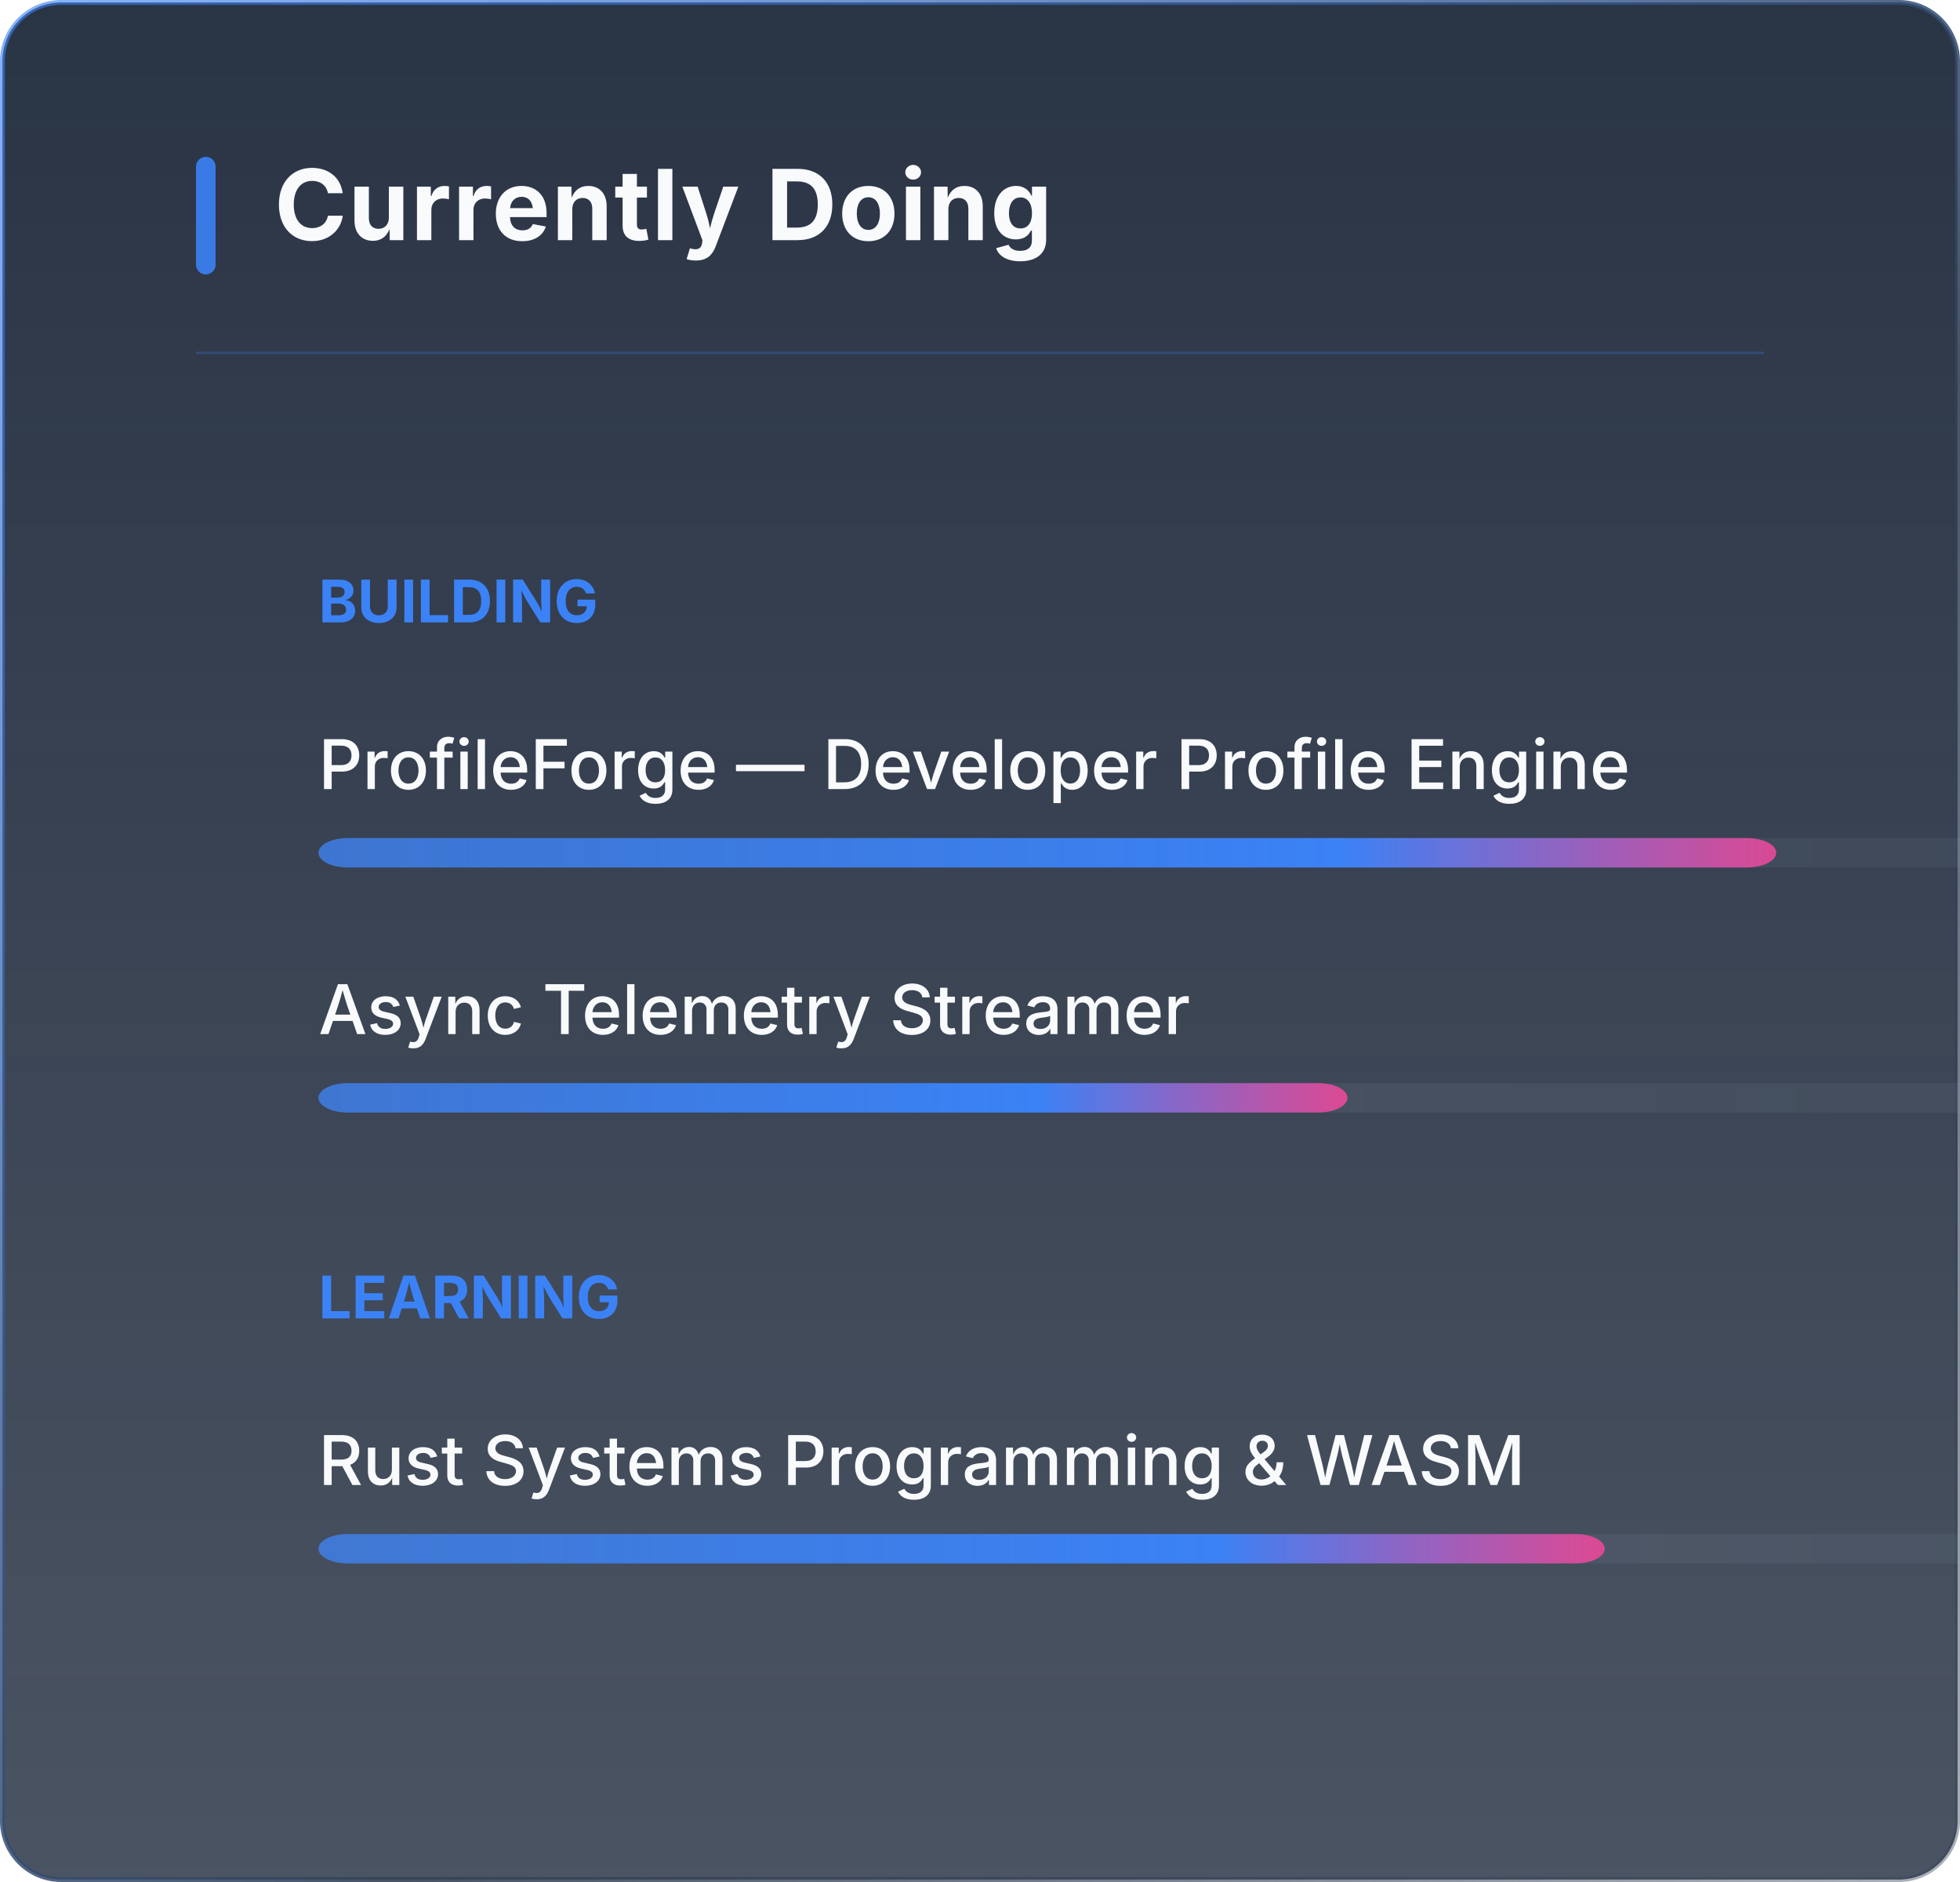
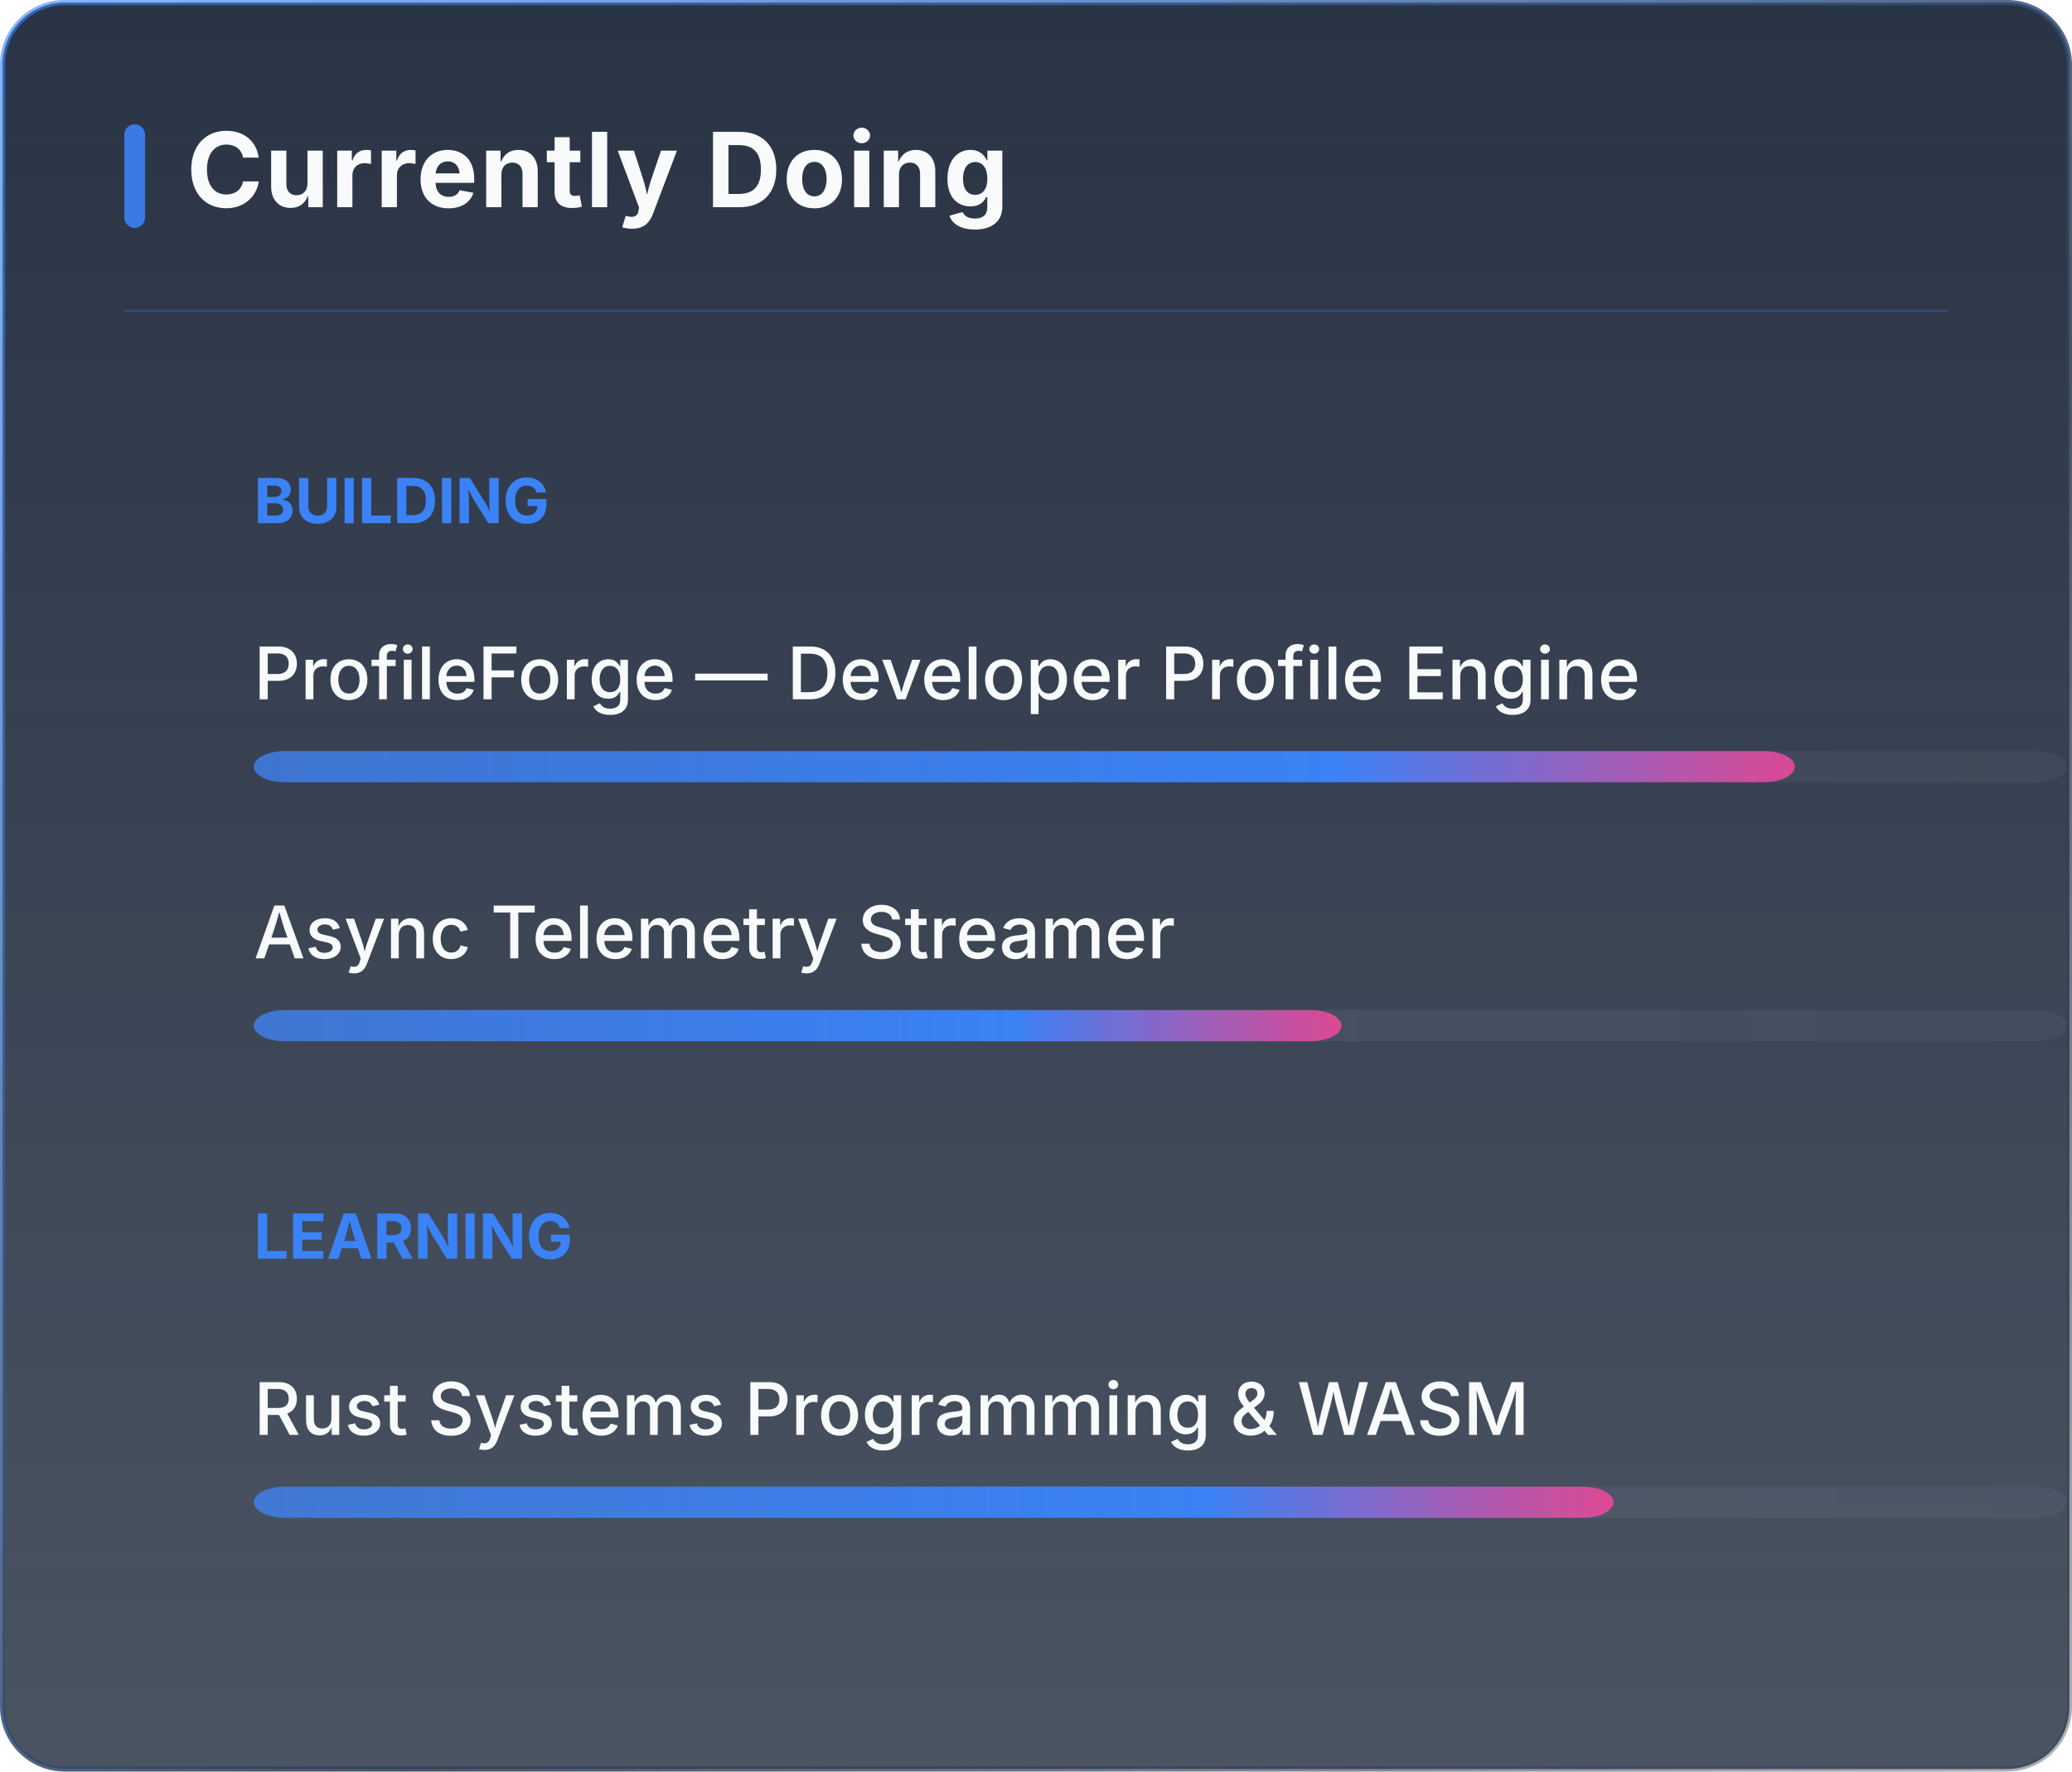
- <svg xmlns="http://www.w3.org/2000/svg" width="400" height="384" viewBox="0 0 400 384" role="img">
+ <svg xmlns="http://www.w3.org/2000/svg" width="400" height="342" viewBox="0 0 400 342" role="img">
  <defs>
    <linearGradient id="pf-progress-grad" x1="0%" y1="0%" x2="100%" y2="0%">
      <stop offset="0%" stop-color="#3B82F6" stop-opacity="0.75" />
      <stop offset="70%" stop-color="#3B82F6" />
      <stop offset="100%" stop-color="#EC4899" stop-opacity="0.9" />
    </linearGradient>
    <linearGradient id="pf-card-border" x1="0%" y1="0%" x2="100%" y2="100%">
      <stop offset="0%" stop-color="#3B82F6" stop-opacity="0.6" />
      <stop offset="60%" stop-color="#334155" stop-opacity="0.9" />
      <stop offset="100%" stop-color="#334155" stop-opacity="0.4" />
    </linearGradient>
    <linearGradient id="pf-card-bg" x1="0%" y1="0%" x2="0%" y2="100%">
      <stop offset="0%" stop-color="#1E293B" stop-opacity="0.95" />
      <stop offset="100%" stop-color="#1E293B" stop-opacity="0.8" />
    </linearGradient>
    <linearGradient id="pf-card-gradient" x1="0%" y1="0%" x2="100%" y2="0%">
      <stop offset="0%" stop-color="#3b0918" />
      <stop offset="50%" stop-color="#1e1333" />
      <stop offset="100%" stop-color="#091629" />
    </linearGradient>
    <linearGradient id="pf-track-bg" x1="0%" y1="0%" x2="100%" y2="0%">
      <stop offset="0%" stop-color="#94A3B8" stop-opacity="0.15" />
      <stop offset="100%" stop-color="#94A3B8" stop-opacity="0.08" />
    </linearGradient>
    <linearGradient id="pf-badge-0" x1="0%" y1="0%" x2="100%" y2="100%">
      <stop offset="0%" stop-color="#3B82F6" stop-opacity="0.25" />
      <stop offset="100%" stop-color="#3B82F6" stop-opacity="0.1" />
    </linearGradient>
    <linearGradient id="pf-badge-1" x1="0%" y1="0%" x2="100%" y2="100%">
      <stop offset="0%" stop-color="#10B981" stop-opacity="0.25" />
      <stop offset="100%" stop-color="#10B981" stop-opacity="0.1" />
    </linearGradient>
    <linearGradient id="pf-badge-2" x1="0%" y1="0%" x2="100%" y2="100%">
      <stop offset="0%" stop-color="#8B5CF6" stop-opacity="0.25" />
      <stop offset="100%" stop-color="#8B5CF6" stop-opacity="0.1" />
    </linearGradient>
    <linearGradient id="pf-badge-3" x1="0%" y1="0%" x2="100%" y2="100%">
      <stop offset="0%" stop-color="#F59E0B" stop-opacity="0.25" />
      <stop offset="100%" stop-color="#F59E0B" stop-opacity="0.1" />
    </linearGradient>
    <linearGradient id="pf-badge-4" x1="0%" y1="0%" x2="100%" y2="100%">
      <stop offset="0%" stop-color="#EF4444" stop-opacity="0.25" />
      <stop offset="100%" stop-color="#EF4444" stop-opacity="0.1" />
    </linearGradient>
    <linearGradient id="pf-badge-5" x1="0%" y1="0%" x2="100%" y2="100%">
      <stop offset="0%" stop-color="#06B6D4" stop-opacity="0.25" />
      <stop offset="100%" stop-color="#06B6D4" stop-opacity="0.1" />
    </linearGradient>
    <linearGradient id="pf-badge-6" x1="0%" y1="0%" x2="100%" y2="100%">
      <stop offset="0%" stop-color="#EC4899" stop-opacity="0.25" />
      <stop offset="100%" stop-color="#EC4899" stop-opacity="0.1" />
    </linearGradient>
    <linearGradient id="pf-badge-7" x1="0%" y1="0%" x2="100%" y2="100%">
      <stop offset="0%" stop-color="#84CC16" stop-opacity="0.25" />
      <stop offset="100%" stop-color="#84CC16" stop-opacity="0.1" />
    </linearGradient>
  </defs>
-   <svg x="0" y="0" width="400" height="384" viewBox="0 0 400 384" fill="none" role="group">
-     <rect x="0.5" y="0.5" width="399" height="383" fill="url(#pf-card-bg)" stroke="url(#pf-card-border)" stroke-width="1" rx="12" />
-     <rect x="40" y="32" width="4" height="24" rx="2" fill="#3B82F6" opacity="0.9" />
-     <text x="56" y="49" font-family="Inter, sans-serif" font-size="20" font-weight="700" fill="#F8FAFC" letter-spacing="0.3">Currently Doing</text>
-     <line x1="40" y1="72" x2="360" y2="72" stroke="#3B82F6" stroke-width="0.5" stroke-opacity="0.25" />
-     <text x="65" y="127" font-family="Inter, sans-serif" font-size="12" font-weight="700" fill="#3B82F6">BUILDING</text>
-     <text x="65" y="161" font-family="Inter, sans-serif" font-size="14" font-weight="500" fill="#F8FAFC">ProfileForge — Developer Profile Engine</text>
+   <svg x="0" y="0" width="400" height="342" viewBox="0 0 400 342" fill="none" role="group">
+     <rect x="0.5" y="0.5" width="399" height="341" fill="url(#pf-card-bg)" stroke="url(#pf-card-border)" stroke-width="1" rx="12" />
+     <rect x="24" y="24" width="4" height="20" rx="2" fill="#3B82F6" opacity="0.9" />
+     <text x="36" y="40" font-family="Inter, sans-serif" font-size="20" font-weight="700" fill="#F8FAFC" letter-spacing="0.3">Currently Doing</text>
+     <line x1="24" y1="60" x2="376" y2="60" stroke="#3B82F6" stroke-width="0.5" stroke-opacity="0.25" />
+     <text x="49" y="101" font-family="Inter, sans-serif" font-size="12" font-weight="700" fill="#3B82F6">BUILDING</text>
+     <text x="49" y="135" font-family="Inter, sans-serif" font-size="14" font-weight="500" fill="#F8FAFC">ProfileForge — Developer Profile Engine</text>
    <g role="meter" aria-valuenow="85" aria-valuemin="0" aria-valuemax="100">
-       <rect x="65" y="171" width="350" height="6" fill="url(#pf-track-bg)" rx="6" />
-       <rect x="65" y="171" width="297.5" height="6" fill="url(#pf-progress-grad)" rx="6">
+       <rect x="49" y="145" width="350" height="6" fill="url(#pf-track-bg)" rx="6" />
+       <rect x="49" y="145" width="297.5" height="6" fill="url(#pf-progress-grad)" rx="6">
        <animate attributeName="width" from="0" to="297.5" dur="1.28s" calcMode="spline" keySplines="0.25 0.1 0.25 1" fill="freeze" />
      </rect>
    </g>
-     <text x="65" y="211" font-family="Inter, sans-serif" font-size="14" font-weight="500" fill="#F8FAFC">Async Telemetry Streamer</text>
+     <text x="49" y="185" font-family="Inter, sans-serif" font-size="14" font-weight="500" fill="#F8FAFC">Async Telemetry Streamer</text>
    <g role="meter" aria-valuenow="60" aria-valuemin="0" aria-valuemax="100">
-       <rect x="65" y="221" width="350" height="6" fill="url(#pf-track-bg)" rx="6" />
-       <rect x="65" y="221" width="210.0" height="6" fill="url(#pf-progress-grad)" rx="6">
+       <rect x="49" y="195" width="350" height="6" fill="url(#pf-track-bg)" rx="6" />
+       <rect x="49" y="195" width="210.0" height="6" fill="url(#pf-progress-grad)" rx="6">
        <animate attributeName="width" from="0" to="210.0" dur="1.08s" calcMode="spline" keySplines="0.25 0.1 0.25 1" fill="freeze" />
      </rect>
    </g>
-     <text x="65" y="269" font-family="Inter, sans-serif" font-size="12" font-weight="700" fill="#3B82F6">LEARNING</text>
-     <text x="65" y="303" font-family="Inter, sans-serif" font-size="14" font-weight="500" fill="#F8FAFC">Rust Systems Programming &amp; WASM</text>
+     <text x="49" y="243" font-family="Inter, sans-serif" font-size="12" font-weight="700" fill="#3B82F6">LEARNING</text>
+     <text x="49" y="277" font-family="Inter, sans-serif" font-size="14" font-weight="500" fill="#F8FAFC">Rust Systems Programming &amp; WASM</text>
    <g role="meter" aria-valuenow="75" aria-valuemin="0" aria-valuemax="100">
-       <rect x="65" y="313" width="350" height="6" fill="url(#pf-track-bg)" rx="6" />
-       <rect x="65" y="313" width="262.5" height="6" fill="url(#pf-progress-grad)" rx="6">
+       <rect x="49" y="287" width="350" height="6" fill="url(#pf-track-bg)" rx="6" />
+       <rect x="49" y="287" width="262.5" height="6" fill="url(#pf-progress-grad)" rx="6">
        <animate attributeName="width" from="0" to="262.5" dur="1.20s" calcMode="spline" keySplines="0.25 0.1 0.25 1" fill="freeze" />
      </rect>
    </g>
  </svg>
</svg>
